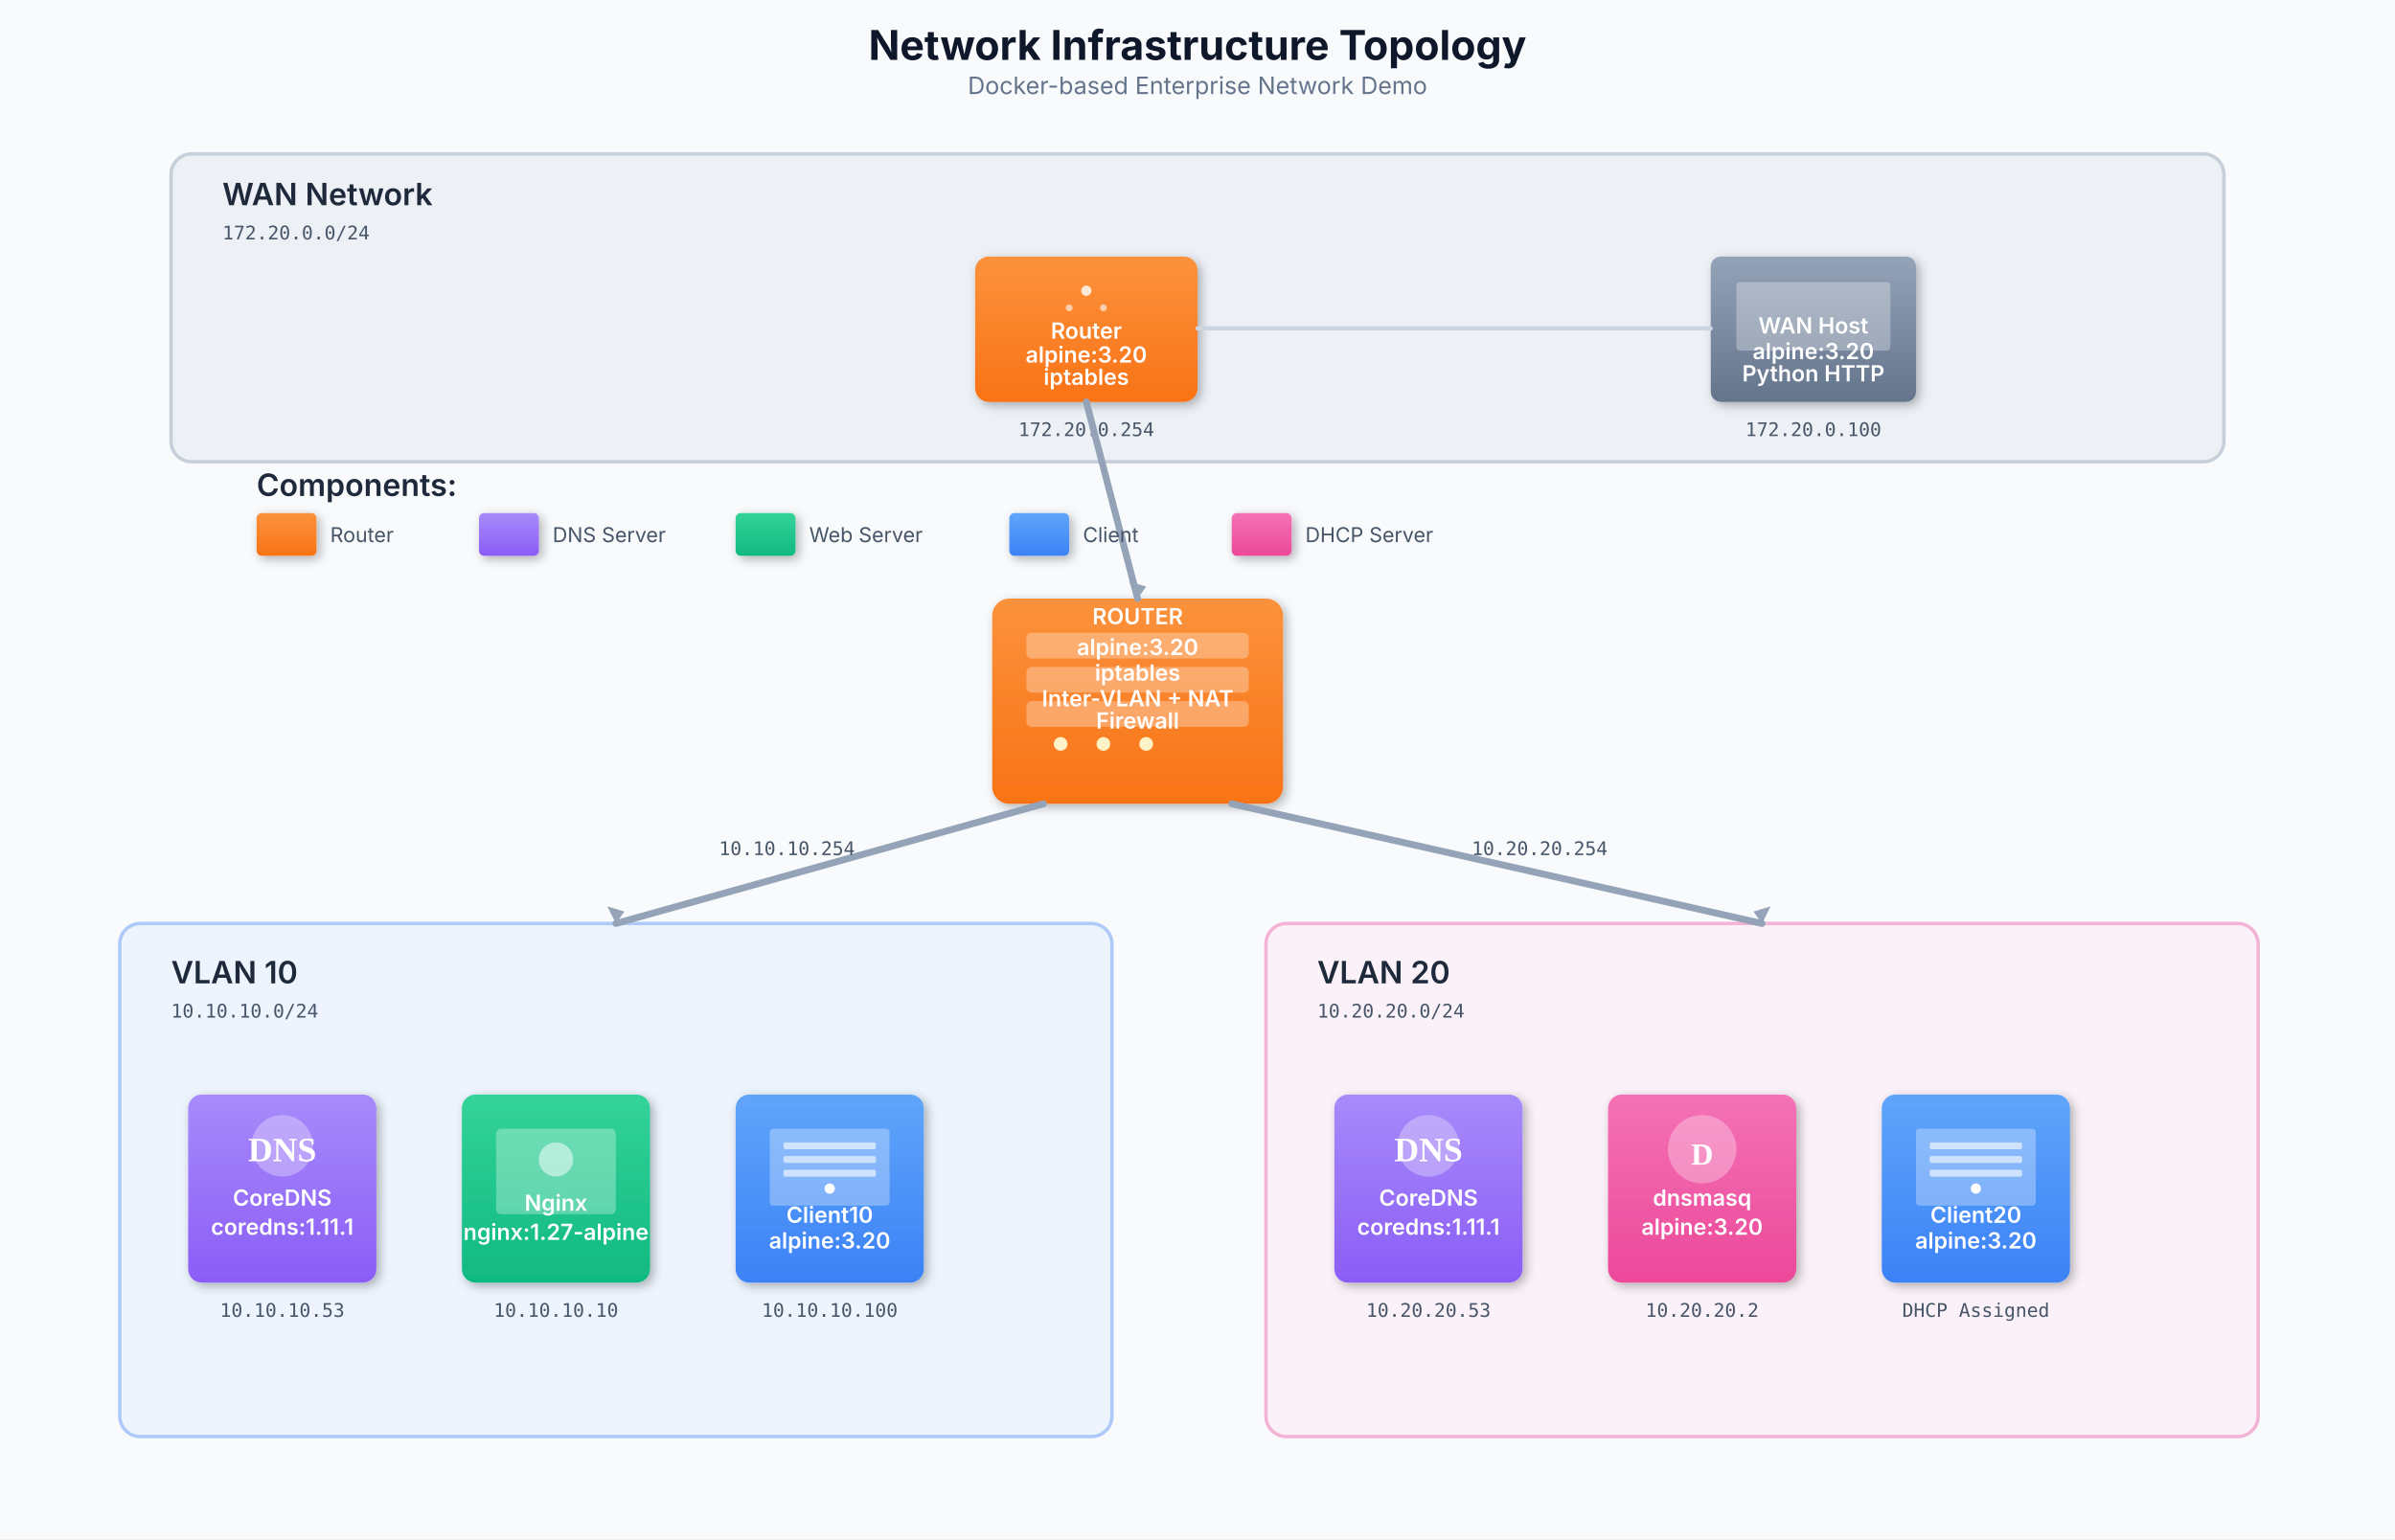
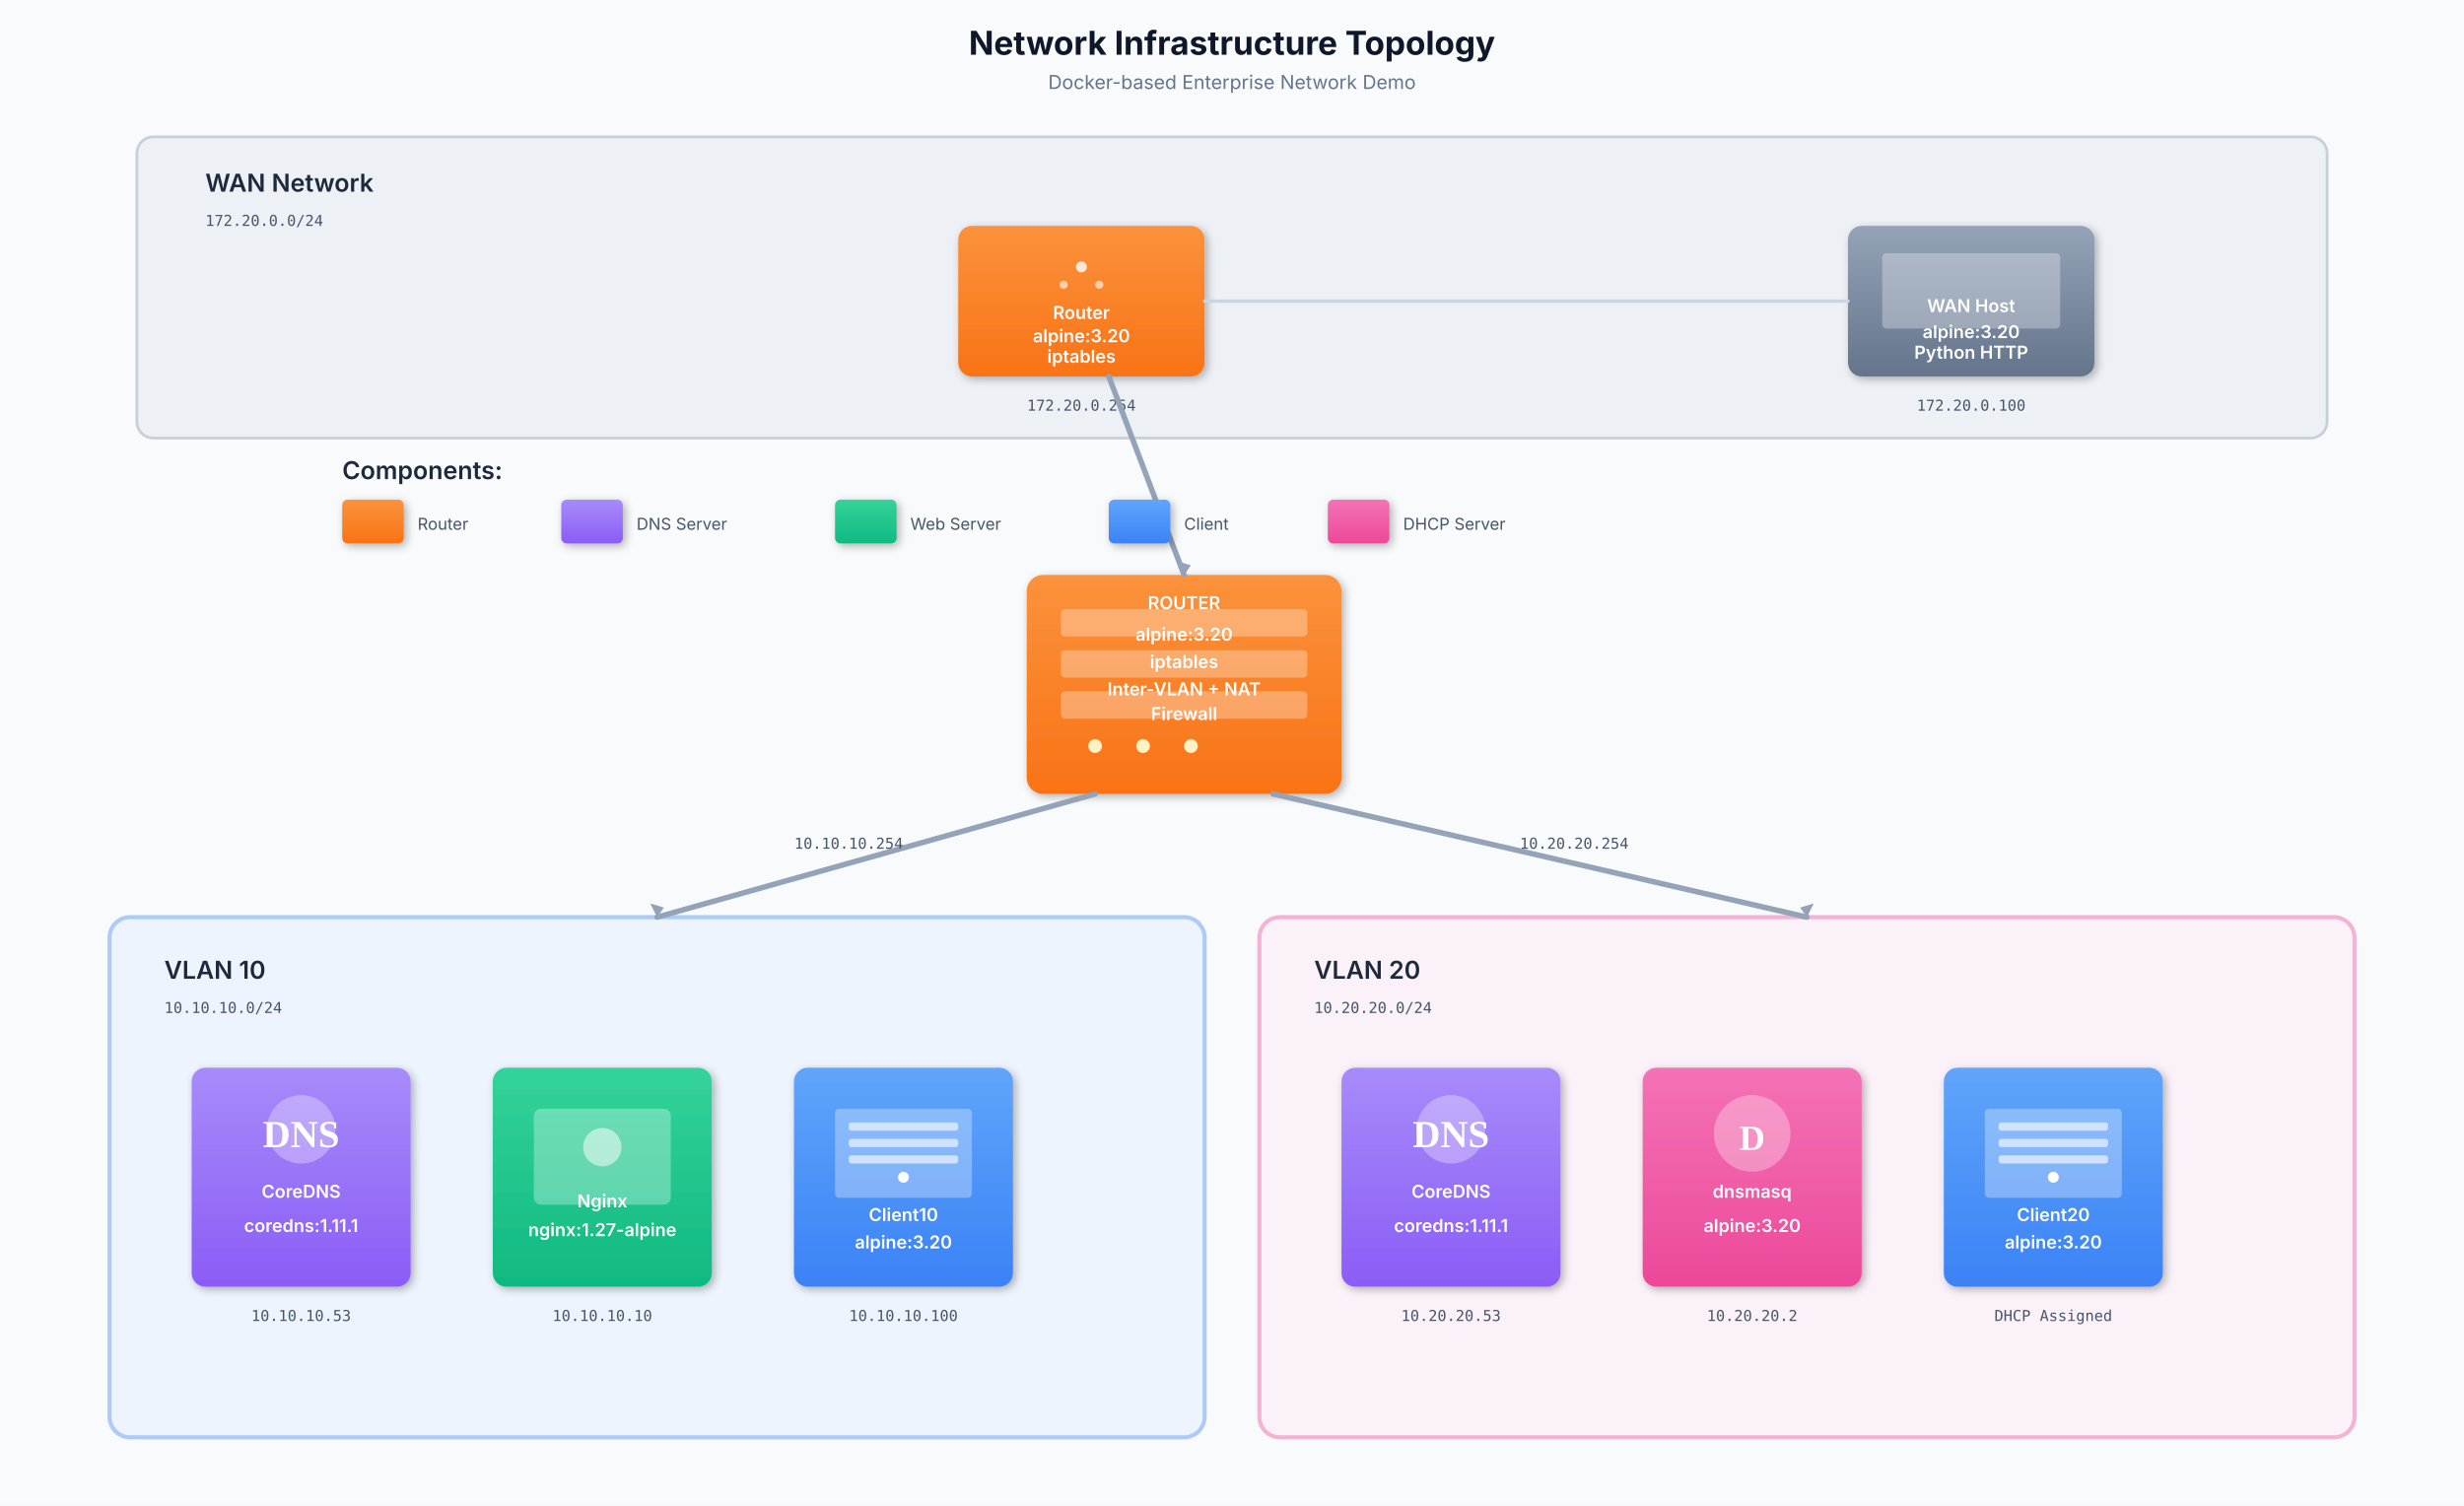
- <svg xmlns="http://www.w3.org/2000/svg" width="1400" height="900">
+ <svg xmlns="http://www.w3.org/2000/svg" width="1800" height="1100">
  <defs>
    <linearGradient id="routerGrad" x1="0%" y1="0%" x2="0%" y2="100%">
      <stop offset="0%" style="stop-color:#fb923c;stop-opacity:1" />
      <stop offset="100%" style="stop-color:#f97316;stop-opacity:1" />
    </linearGradient>
    <linearGradient id="serverGrad" x1="0%" y1="0%" x2="0%" y2="100%">
      <stop offset="0%" style="stop-color:#a78bfa;stop-opacity:1" />
      <stop offset="100%" style="stop-color:#8b5cf6;stop-opacity:1" />
    </linearGradient>
    <linearGradient id="webGrad" x1="0%" y1="0%" x2="0%" y2="100%">
      <stop offset="0%" style="stop-color:#34d399;stop-opacity:1" />
      <stop offset="100%" style="stop-color:#10b981;stop-opacity:1" />
    </linearGradient>
    <linearGradient id="clientGrad" x1="0%" y1="0%" x2="0%" y2="100%">
      <stop offset="0%" style="stop-color:#60a5fa;stop-opacity:1" />
      <stop offset="100%" style="stop-color:#3b82f6;stop-opacity:1" />
    </linearGradient>
    <linearGradient id="dhcpGrad" x1="0%" y1="0%" x2="0%" y2="100%">
      <stop offset="0%" style="stop-color:#f472b6;stop-opacity:1" />
      <stop offset="100%" style="stop-color:#ec4899;stop-opacity:1" />
    </linearGradient>
    <linearGradient id="wanGrad" x1="0%" y1="0%" x2="0%" y2="100%">
      <stop offset="0%" style="stop-color:#94a3b8;stop-opacity:1" />
      <stop offset="100%" style="stop-color:#64748b;stop-opacity:1" />
    </linearGradient>
    <filter id="shadow" x="-50%" y="-50%" width="200%" height="200%">
      <feGaussianBlur in="SourceAlpha" stdDeviation="3" />
      <feOffset dx="2" dy="2" result="offsetblur" />
      <feComponentTransfer>
        <feFuncA type="linear" slope="0.3" />
      </feComponentTransfer>
      <feMerge>
        <feMergeNode />
        <feMergeNode in="SourceGraphic" />
      </feMerge>
    </filter>
    <filter id="glow">
      <feGaussianBlur stdDeviation="2" result="coloredBlur" />
      <feMerge>
        <feMergeNode in="coloredBlur" />
        <feMergeNode in="SourceGraphic" />
      </feMerge>
    </filter>
  </defs>
  <style>
    .zone-label { font-family: 'SF Pro Display', -apple-system, BlinkMacSystemFont, sans-serif; font-size: 18px; font-weight: 600; fill: #1e293b; }
    .node-label { font-family: 'SF Pro Display', -apple-system, BlinkMacSystemFont, sans-serif; font-size: 13px; font-weight: 600; fill: white; }
    .ip-label { font-family: 'SF Mono', 'Monaco', monospace; font-size: 11px; fill: #475569; font-weight: 500; }
    .title { font-family: 'SF Pro Display', -apple-system, BlinkMacSystemFont, sans-serif; font-size: 24px; font-weight: 700; fill: #0f172a; }
    .subtitle { font-family: 'SF Pro Display', -apple-system, BlinkMacSystemFont, sans-serif; font-size: 14px; fill: #64748b; }
    .connection { stroke: #cbd5e1; stroke-width: 2.5; fill: none; stroke-linecap: round; }
    .connection-main { stroke: #94a3b8; stroke-width: 4; fill: none; stroke-linecap: round; }
    .legend-text { font-family: 'SF Pro Display', -apple-system, BlinkMacSystemFont, sans-serif; font-size: 12px; fill: #475569; }
  </style>
-   <rect width="1400" height="900" fill="#f8fafc" />
-   <text class="title" x="700" y="35" text-anchor="middle">Network Infrastructure Topology</text>
-   <text class="subtitle" x="700" y="55" text-anchor="middle">Docker-based Enterprise Network Demo</text>
-   <rect x="100" y="90" width="1200" height="180" rx="12" fill="#e2e8f0" stroke="#94a3b8" stroke-width="2" opacity="0.5" />
-   <text class="zone-label" x="130" y="120">WAN Network</text>
-   <text class="ip-label" x="130" y="140">172.20.0.0/24</text>
+   <rect width="1800" height="1100" fill="#f8fafc" />
+   <text class="title" x="900" y="40" text-anchor="middle">Network Infrastructure Topology</text>
+   <text class="subtitle" x="900" y="65" text-anchor="middle">Docker-based Enterprise Network Demo</text>
+   <rect x="100" y="100" width="1600" height="220" rx="12" fill="#e2e8f0" stroke="#94a3b8" stroke-width="2" opacity="0.5" />
+   <text class="zone-label" x="150" y="140">WAN Network</text>
+   <text class="ip-label" x="150" y="165">172.20.0.0/24</text>
  <g filter="url(#shadow)">
-     <rect x="570" y="150" width="130" height="85" rx="8" fill="url(#routerGrad)" />
-     <circle cx="635" cy="170" r="3" fill="white" opacity="0.8" />
-     <circle cx="625" cy="180" r="2" fill="white" opacity="0.6" />
-     <circle cx="645" cy="180" r="2" fill="white" opacity="0.6" />
-     <text class="node-label" x="635" y="198" text-anchor="middle">Router</text>
-     <text class="node-label" x="635" y="212" text-anchor="middle" font-size="9">alpine:3.20</text>
-     <text class="node-label" x="635" y="225" text-anchor="middle" font-size="9">iptables</text>
+     <rect x="700" y="165" width="180" height="110" rx="10" fill="url(#routerGrad)" />
+     <circle cx="790" cy="195" r="4" fill="white" opacity="0.8" />
+     <circle cx="777" cy="208" r="3" fill="white" opacity="0.6" />
+     <circle cx="803" cy="208" r="3" fill="white" opacity="0.6" />
+     <text class="node-label" x="790" y="233" text-anchor="middle" font-size="14">Router</text>
+     <text class="node-label" x="790" y="250" text-anchor="middle" font-size="11">alpine:3.20</text>
+     <text class="node-label" x="790" y="265" text-anchor="middle" font-size="11">iptables</text>
  </g>
-   <text class="ip-label" x="635" y="255" text-anchor="middle">172.20.0.254</text>
+   <text class="ip-label" x="790" y="300" text-anchor="middle" font-size="13">172.20.0.254</text>
  <g filter="url(#shadow)">
-     <rect x="1000" y="150" width="120" height="85" rx="6" fill="url(#wanGrad)" />
-     <rect x="1015" y="165" width="90" height="40" rx="2" fill="white" opacity="0.3" />
-     <text class="node-label" x="1060" y="195" text-anchor="middle">WAN Host</text>
-     <text class="node-label" x="1060" y="210" text-anchor="middle" font-size="9">alpine:3.20</text>
-     <text class="node-label" x="1060" y="223" text-anchor="middle" font-size="9">Python HTTP</text>
+     <rect x="1350" y="165" width="180" height="110" rx="10" fill="url(#wanGrad)" />
+     <rect x="1375" y="185" width="130" height="55" rx="3" fill="white" opacity="0.3" />
+     <text class="node-label" x="1440" y="228" text-anchor="middle" font-size="14">WAN Host</text>
+     <text class="node-label" x="1440" y="247" text-anchor="middle" font-size="11">alpine:3.20</text>
+     <text class="node-label" x="1440" y="262" text-anchor="middle" font-size="11">Python HTTP</text>
  </g>
-   <text class="ip-label" x="1060" y="255" text-anchor="middle">172.20.0.100</text>
-   <line class="connection" x1="700" y1="192" x2="1000" y2="192" />
+   <text class="ip-label" x="1440" y="300" text-anchor="middle" font-size="13">172.20.0.100</text>
+   <line class="connection" x1="880" y1="220" x2="1350" y2="220" />
  <g filter="url(#shadow)">
-     <rect x="580" y="350" width="170" height="120" rx="10" fill="url(#routerGrad)" />
-     <rect x="600" y="370" width="130" height="15" rx="3" fill="white" opacity="0.3" />
-     <rect x="600" y="390" width="130" height="15" rx="3" fill="white" opacity="0.3" />
-     <rect x="600" y="410" width="130" height="15" rx="3" fill="white" opacity="0.3" />
-     <circle cx="620" cy="435" r="4" fill="#fef3c7" />
-     <circle cx="645" cy="435" r="4" fill="#fef3c7" />
-     <circle cx="670" cy="435" r="4" fill="#fef3c7" />
-     <text class="node-label" x="665" y="365" text-anchor="middle" font-size="15">ROUTER</text>
-     <text class="node-label" x="665" y="383" text-anchor="middle" font-size="10">alpine:3.20</text>
-     <text class="node-label" x="665" y="398" text-anchor="middle" font-size="10">iptables</text>
-     <text class="node-label" x="665" y="413" text-anchor="middle" font-size="9">Inter-VLAN + NAT</text>
-     <text class="node-label" x="665" y="426" text-anchor="middle" font-size="9">Firewall</text>
+     <rect x="750" y="420" width="230" height="160" rx="12" fill="url(#routerGrad)" />
+     <rect x="775" y="445" width="180" height="20" rx="3" fill="white" opacity="0.3" />
+     <rect x="775" y="475" width="180" height="20" rx="3" fill="white" opacity="0.3" />
+     <rect x="775" y="505" width="180" height="20" rx="3" fill="white" opacity="0.3" />
+     <circle cx="800" cy="545" r="5" fill="#fef3c7" />
+     <circle cx="835" cy="545" r="5" fill="#fef3c7" />
+     <circle cx="870" cy="545" r="5" fill="#fef3c7" />
+     <text class="node-label" x="865" y="445" text-anchor="middle" font-size="18">ROUTER</text>
+     <text class="node-label" x="865" y="468" text-anchor="middle" font-size="12">alpine:3.20</text>
+     <text class="node-label" x="865" y="488" text-anchor="middle" font-size="12">iptables</text>
+     <text class="node-label" x="865" y="508" text-anchor="middle" font-size="11">Inter-VLAN + NAT</text>
+     <text class="node-label" x="865" y="526" text-anchor="middle" font-size="11">Firewall</text>
  </g>
-   <line class="connection-main" x1="635" y1="235" x2="665" y2="350" />
-   <polygon fill="#94a3b8" points="665,350 660,340 670,343" />
-   <rect x="70" y="540" width="580" height="300" rx="12" fill="#dbeafe" stroke="#3b82f6" stroke-width="2" opacity="0.4" />
-   <text class="zone-label" x="100" y="575" fill="#1e40af">VLAN 10</text>
-   <text class="ip-label" x="100" y="595">10.10.10.0/24</text>
+   <line class="connection-main" x1="810" y1="275" x2="865" y2="420" />
+   <polygon fill="#94a3b8" points="865,420 860,410 870,413" />
+   <rect x="80" y="670" width="800" height="380" rx="15" fill="#dbeafe" stroke="#3b82f6" stroke-width="3" opacity="0.4" />
+   <text class="zone-label" x="120" y="715" fill="#1e40af" font-size="20">VLAN 10</text>
+   <text class="ip-label" x="120" y="740" font-size="14">10.10.10.0/24</text>
  <g filter="url(#shadow)">
-     <rect x="110" y="640" width="110" height="110" rx="8" fill="url(#serverGrad)" />
-     <circle cx="165" cy="670" r="18" fill="white" opacity="0.3" />
-     <text x="165" y="679" text-anchor="middle" font-size="20" fill="white" font-weight="bold">DNS</text>
-     <text class="node-label" x="165" y="705" text-anchor="middle" font-size="12">CoreDNS</text>
-     <text class="node-label" x="165" y="722" text-anchor="middle" font-size="10">coredns:1.11.1</text>
+     <rect x="140" y="780" width="160" height="160" rx="10" fill="url(#serverGrad)" />
+     <circle cx="220" cy="825" r="25" fill="white" opacity="0.3" />
+     <text x="220" y="838" text-anchor="middle" font-size="28" fill="white" font-weight="bold">DNS</text>
+     <text class="node-label" x="220" y="875" text-anchor="middle" font-size="15">CoreDNS</text>
+     <text class="node-label" x="220" y="900" text-anchor="middle" font-size="13">coredns:1.11.1</text>
  </g>
-   <text class="ip-label" x="165" y="770" text-anchor="middle">10.10.10.53</text>
+   <text class="ip-label" x="220" y="965" text-anchor="middle" font-size="13">10.10.10.53</text>
  <g filter="url(#shadow)">
-     <rect x="270" y="640" width="110" height="110" rx="8" fill="url(#webGrad)" />
-     <rect x="290" y="660" width="70" height="50" rx="3" fill="white" opacity="0.3" />
-     <circle cx="325" cy="678" r="10" fill="white" opacity="0.5" />
-     <text class="node-label" x="325" y="708" text-anchor="middle" font-size="12">Nginx</text>
-     <text class="node-label" x="325" y="725" text-anchor="middle" font-size="9">nginx:1.27-alpine</text>
+     <rect x="360" y="780" width="160" height="160" rx="10" fill="url(#webGrad)" />
+     <rect x="390" y="810" width="100" height="70" rx="5" fill="white" opacity="0.3" />
+     <circle cx="440" cy="838" r="14" fill="white" opacity="0.5" />
+     <text class="node-label" x="440" y="882" text-anchor="middle" font-size="15">Nginx</text>
+     <text class="node-label" x="440" y="903" text-anchor="middle" font-size="12">nginx:1.27-alpine</text>
  </g>
-   <text class="ip-label" x="325" y="770" text-anchor="middle">10.10.10.10</text>
+   <text class="ip-label" x="440" y="965" text-anchor="middle" font-size="13">10.10.10.10</text>
  <g filter="url(#shadow)">
-     <rect x="430" y="640" width="110" height="110" rx="8" fill="url(#clientGrad)" />
-     <rect x="450" y="660" width="70" height="45" rx="2" fill="white" opacity="0.3" />
-     <rect x="458" y="668" width="54" height="4" rx="1" fill="white" opacity="0.6" />
-     <rect x="458" y="676" width="54" height="4" rx="1" fill="white" opacity="0.6" />
-     <rect x="458" y="684" width="54" height="4" rx="1" fill="white" opacity="0.6" />
-     <circle cx="485" cy="695" r="3" fill="white" />
-     <text class="node-label" x="485" y="715" text-anchor="middle" font-size="12">Client10</text>
-     <text class="node-label" x="485" y="730" text-anchor="middle" font-size="10">alpine:3.20</text>
+     <rect x="580" y="780" width="160" height="160" rx="10" fill="url(#clientGrad)" />
+     <rect x="610" y="810" width="100" height="65" rx="3" fill="white" opacity="0.3" />
+     <rect x="620" y="820" width="80" height="6" rx="2" fill="white" opacity="0.6" />
+     <rect x="620" y="832" width="80" height="6" rx="2" fill="white" opacity="0.6" />
+     <rect x="620" y="844" width="80" height="6" rx="2" fill="white" opacity="0.6" />
+     <circle cx="660" cy="860" r="4" fill="white" />
+     <text class="node-label" x="660" y="892" text-anchor="middle" font-size="15">Client10</text>
+     <text class="node-label" x="660" y="912" text-anchor="middle" font-size="13">alpine:3.20</text>
  </g>
-   <text class="ip-label" x="485" y="770" text-anchor="middle">10.10.10.100</text>
-   <rect x="740" y="540" width="580" height="300" rx="12" fill="#fce7f3" stroke="#ec4899" stroke-width="2" opacity="0.4" />
-   <text class="zone-label" x="770" y="575" fill="#be185d">VLAN 20</text>
-   <text class="ip-label" x="770" y="595">10.20.20.0/24</text>
+   <text class="ip-label" x="660" y="965" text-anchor="middle" font-size="13">10.10.10.100</text>
+   <rect x="920" y="670" width="800" height="380" rx="15" fill="#fce7f3" stroke="#ec4899" stroke-width="3" opacity="0.4" />
+   <text class="zone-label" x="960" y="715" fill="#be185d" font-size="20">VLAN 20</text>
+   <text class="ip-label" x="960" y="740" font-size="14">10.20.20.0/24</text>
  <g filter="url(#shadow)">
-     <rect x="780" y="640" width="110" height="110" rx="8" fill="url(#serverGrad)" />
-     <circle cx="835" cy="670" r="18" fill="white" opacity="0.3" />
-     <text x="835" y="679" text-anchor="middle" font-size="20" fill="white" font-weight="bold">DNS</text>
-     <text class="node-label" x="835" y="705" text-anchor="middle" font-size="12">CoreDNS</text>
-     <text class="node-label" x="835" y="722" text-anchor="middle" font-size="10">coredns:1.11.1</text>
+     <rect x="980" y="780" width="160" height="160" rx="10" fill="url(#serverGrad)" />
+     <circle cx="1060" cy="825" r="25" fill="white" opacity="0.3" />
+     <text x="1060" y="838" text-anchor="middle" font-size="28" fill="white" font-weight="bold">DNS</text>
+     <text class="node-label" x="1060" y="875" text-anchor="middle" font-size="15">CoreDNS</text>
+     <text class="node-label" x="1060" y="900" text-anchor="middle" font-size="13">coredns:1.11.1</text>
  </g>
-   <text class="ip-label" x="835" y="770" text-anchor="middle">10.20.20.53</text>
+   <text class="ip-label" x="1060" y="965" text-anchor="middle" font-size="13">10.20.20.53</text>
  <g filter="url(#shadow)">
-     <rect x="940" y="640" width="110" height="110" rx="8" fill="url(#dhcpGrad)" />
-     <circle cx="995" cy="672" r="20" fill="white" opacity="0.3" />
-     <text x="995" y="681" text-anchor="middle" font-size="18" fill="white" font-weight="bold">D</text>
-     <text class="node-label" x="995" y="705" text-anchor="middle" font-size="12">dnsmasq</text>
-     <text class="node-label" x="995" y="722" text-anchor="middle" font-size="10">alpine:3.20</text>
+     <rect x="1200" y="780" width="160" height="160" rx="10" fill="url(#dhcpGrad)" />
+     <circle cx="1280" cy="828" r="28" fill="white" opacity="0.3" />
+     <text x="1280" y="840" text-anchor="middle" font-size="26" fill="white" font-weight="bold">D</text>
+     <text class="node-label" x="1280" y="875" text-anchor="middle" font-size="15">dnsmasq</text>
+     <text class="node-label" x="1280" y="900" text-anchor="middle" font-size="13">alpine:3.20</text>
  </g>
-   <text class="ip-label" x="995" y="770" text-anchor="middle">10.20.20.2</text>
+   <text class="ip-label" x="1280" y="965" text-anchor="middle" font-size="13">10.20.20.2</text>
  <g filter="url(#shadow)">
-     <rect x="1100" y="640" width="110" height="110" rx="8" fill="url(#clientGrad)" />
-     <rect x="1120" y="660" width="70" height="45" rx="2" fill="white" opacity="0.3" />
-     <rect x="1128" y="668" width="54" height="4" rx="1" fill="white" opacity="0.6" />
-     <rect x="1128" y="676" width="54" height="4" rx="1" fill="white" opacity="0.6" />
-     <rect x="1128" y="684" width="54" height="4" rx="1" fill="white" opacity="0.6" />
-     <circle cx="1155" cy="695" r="3" fill="white" />
-     <text class="node-label" x="1155" y="715" text-anchor="middle" font-size="12">Client20</text>
-     <text class="node-label" x="1155" y="730" text-anchor="middle" font-size="10">alpine:3.20</text>
+     <rect x="1420" y="780" width="160" height="160" rx="10" fill="url(#clientGrad)" />
+     <rect x="1450" y="810" width="100" height="65" rx="3" fill="white" opacity="0.3" />
+     <rect x="1460" y="820" width="80" height="6" rx="2" fill="white" opacity="0.6" />
+     <rect x="1460" y="832" width="80" height="6" rx="2" fill="white" opacity="0.6" />
+     <rect x="1460" y="844" width="80" height="6" rx="2" fill="white" opacity="0.6" />
+     <circle cx="1500" cy="860" r="4" fill="white" />
+     <text class="node-label" x="1500" y="892" text-anchor="middle" font-size="15">Client20</text>
+     <text class="node-label" x="1500" y="912" text-anchor="middle" font-size="13">alpine:3.20</text>
  </g>
-   <text class="ip-label" x="1155" y="770" text-anchor="middle">DHCP Assigned</text>
-   <line class="connection-main" x1="610" y1="470" x2="360" y2="540" />
-   <polygon fill="#94a3b8" points="360,540 355,530 365,533" />
-   <text class="ip-label" x="460" y="500" text-anchor="middle" fill="#1e40af" font-weight="600">10.10.10.254</text>
-   <line class="connection-main" x1="720" y1="470" x2="1030" y2="540" />
-   <polygon fill="#94a3b8" points="1030,540 1025,533 1035,530" />
-   <text class="ip-label" x="900" y="500" text-anchor="middle" fill="#be185d" font-weight="600">10.20.20.254</text>
-   <g transform="translate(150, 290)">
-     <text class="zone-label" x="0" y="0" font-size="14">Components:</text>
-     <rect x="0" y="10" width="35" height="25" rx="3" fill="url(#routerGrad)" filter="url(#shadow)" />
-     <text class="legend-text" x="43" y="27">Router</text>
-     <rect x="130" y="10" width="35" height="25" rx="3" fill="url(#serverGrad)" filter="url(#shadow)" />
-     <text class="legend-text" x="173" y="27">DNS Server</text>
-     <rect x="280" y="10" width="35" height="25" rx="3" fill="url(#webGrad)" filter="url(#shadow)" />
-     <text class="legend-text" x="323" y="27">Web Server</text>
-     <rect x="440" y="10" width="35" height="25" rx="3" fill="url(#clientGrad)" filter="url(#shadow)" />
-     <text class="legend-text" x="483" y="27">Client</text>
-     <rect x="570" y="10" width="35" height="25" rx="3" fill="url(#dhcpGrad)" filter="url(#shadow)" />
-     <text class="legend-text" x="613" y="27">DHCP Server</text>
+   <text class="ip-label" x="1500" y="965" text-anchor="middle" font-size="13">DHCP Assigned</text>
+   <line class="connection-main" x1="800" y1="580" x2="480" y2="670" />
+   <polygon fill="#94a3b8" points="480,670 475,660 485,663" />
+   <text class="ip-label" x="620" y="620" text-anchor="middle" fill="#1e40af" font-weight="600" font-size="14">10.10.10.254</text>
+   <line class="connection-main" x1="930" y1="580" x2="1320" y2="670" />
+   <polygon fill="#94a3b8" points="1320,670 1315,663 1325,660" />
+   <text class="ip-label" x="1150" y="620" text-anchor="middle" fill="#be185d" font-weight="600" font-size="14">10.20.20.254</text>
+   <g transform="translate(250, 350)">
+     <text class="zone-label" x="0" y="0" font-size="16">Components:</text>
+     <rect x="0" y="15" width="45" height="32" rx="4" fill="url(#routerGrad)" filter="url(#shadow)" />
+     <text class="legend-text" x="55" y="37" font-size="14">Router</text>
+     <rect x="160" y="15" width="45" height="32" rx="4" fill="url(#serverGrad)" filter="url(#shadow)" />
+     <text class="legend-text" x="215" y="37" font-size="14">DNS Server</text>
+     <rect x="360" y="15" width="45" height="32" rx="4" fill="url(#webGrad)" filter="url(#shadow)" />
+     <text class="legend-text" x="415" y="37" font-size="14">Web Server</text>
+     <rect x="560" y="15" width="45" height="32" rx="4" fill="url(#clientGrad)" filter="url(#shadow)" />
+     <text class="legend-text" x="615" y="37" font-size="14">Client</text>
+     <rect x="720" y="15" width="45" height="32" rx="4" fill="url(#dhcpGrad)" filter="url(#shadow)" />
+     <text class="legend-text" x="775" y="37" font-size="14">DHCP Server</text>
  </g>
</svg>
